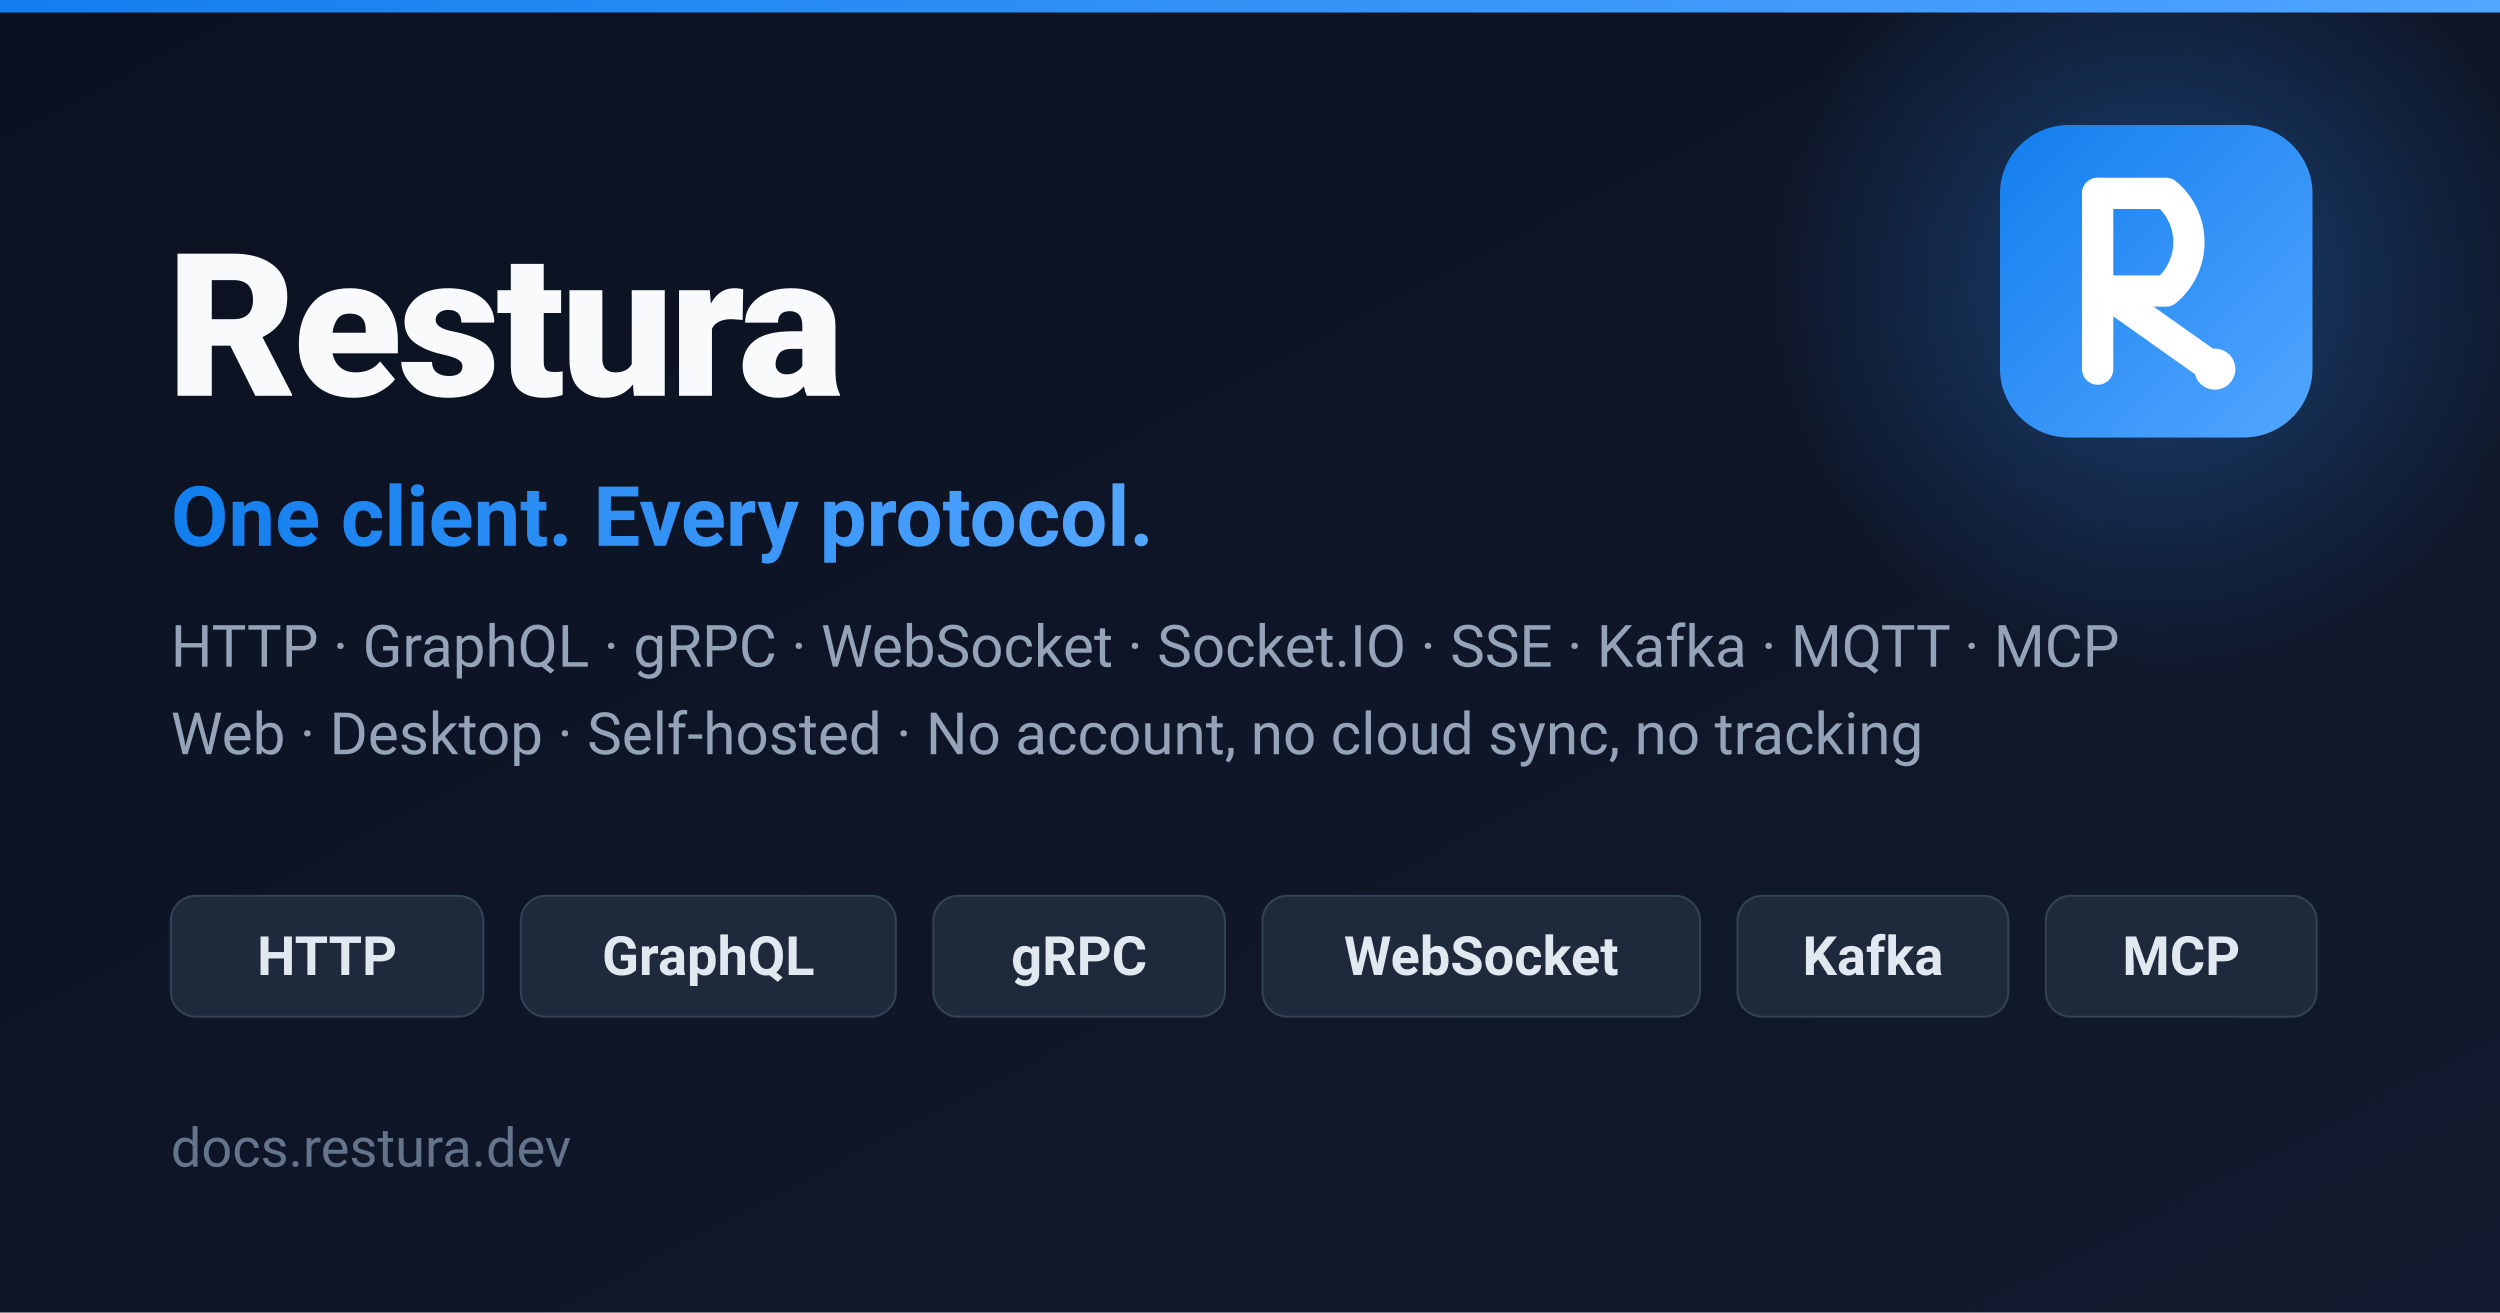
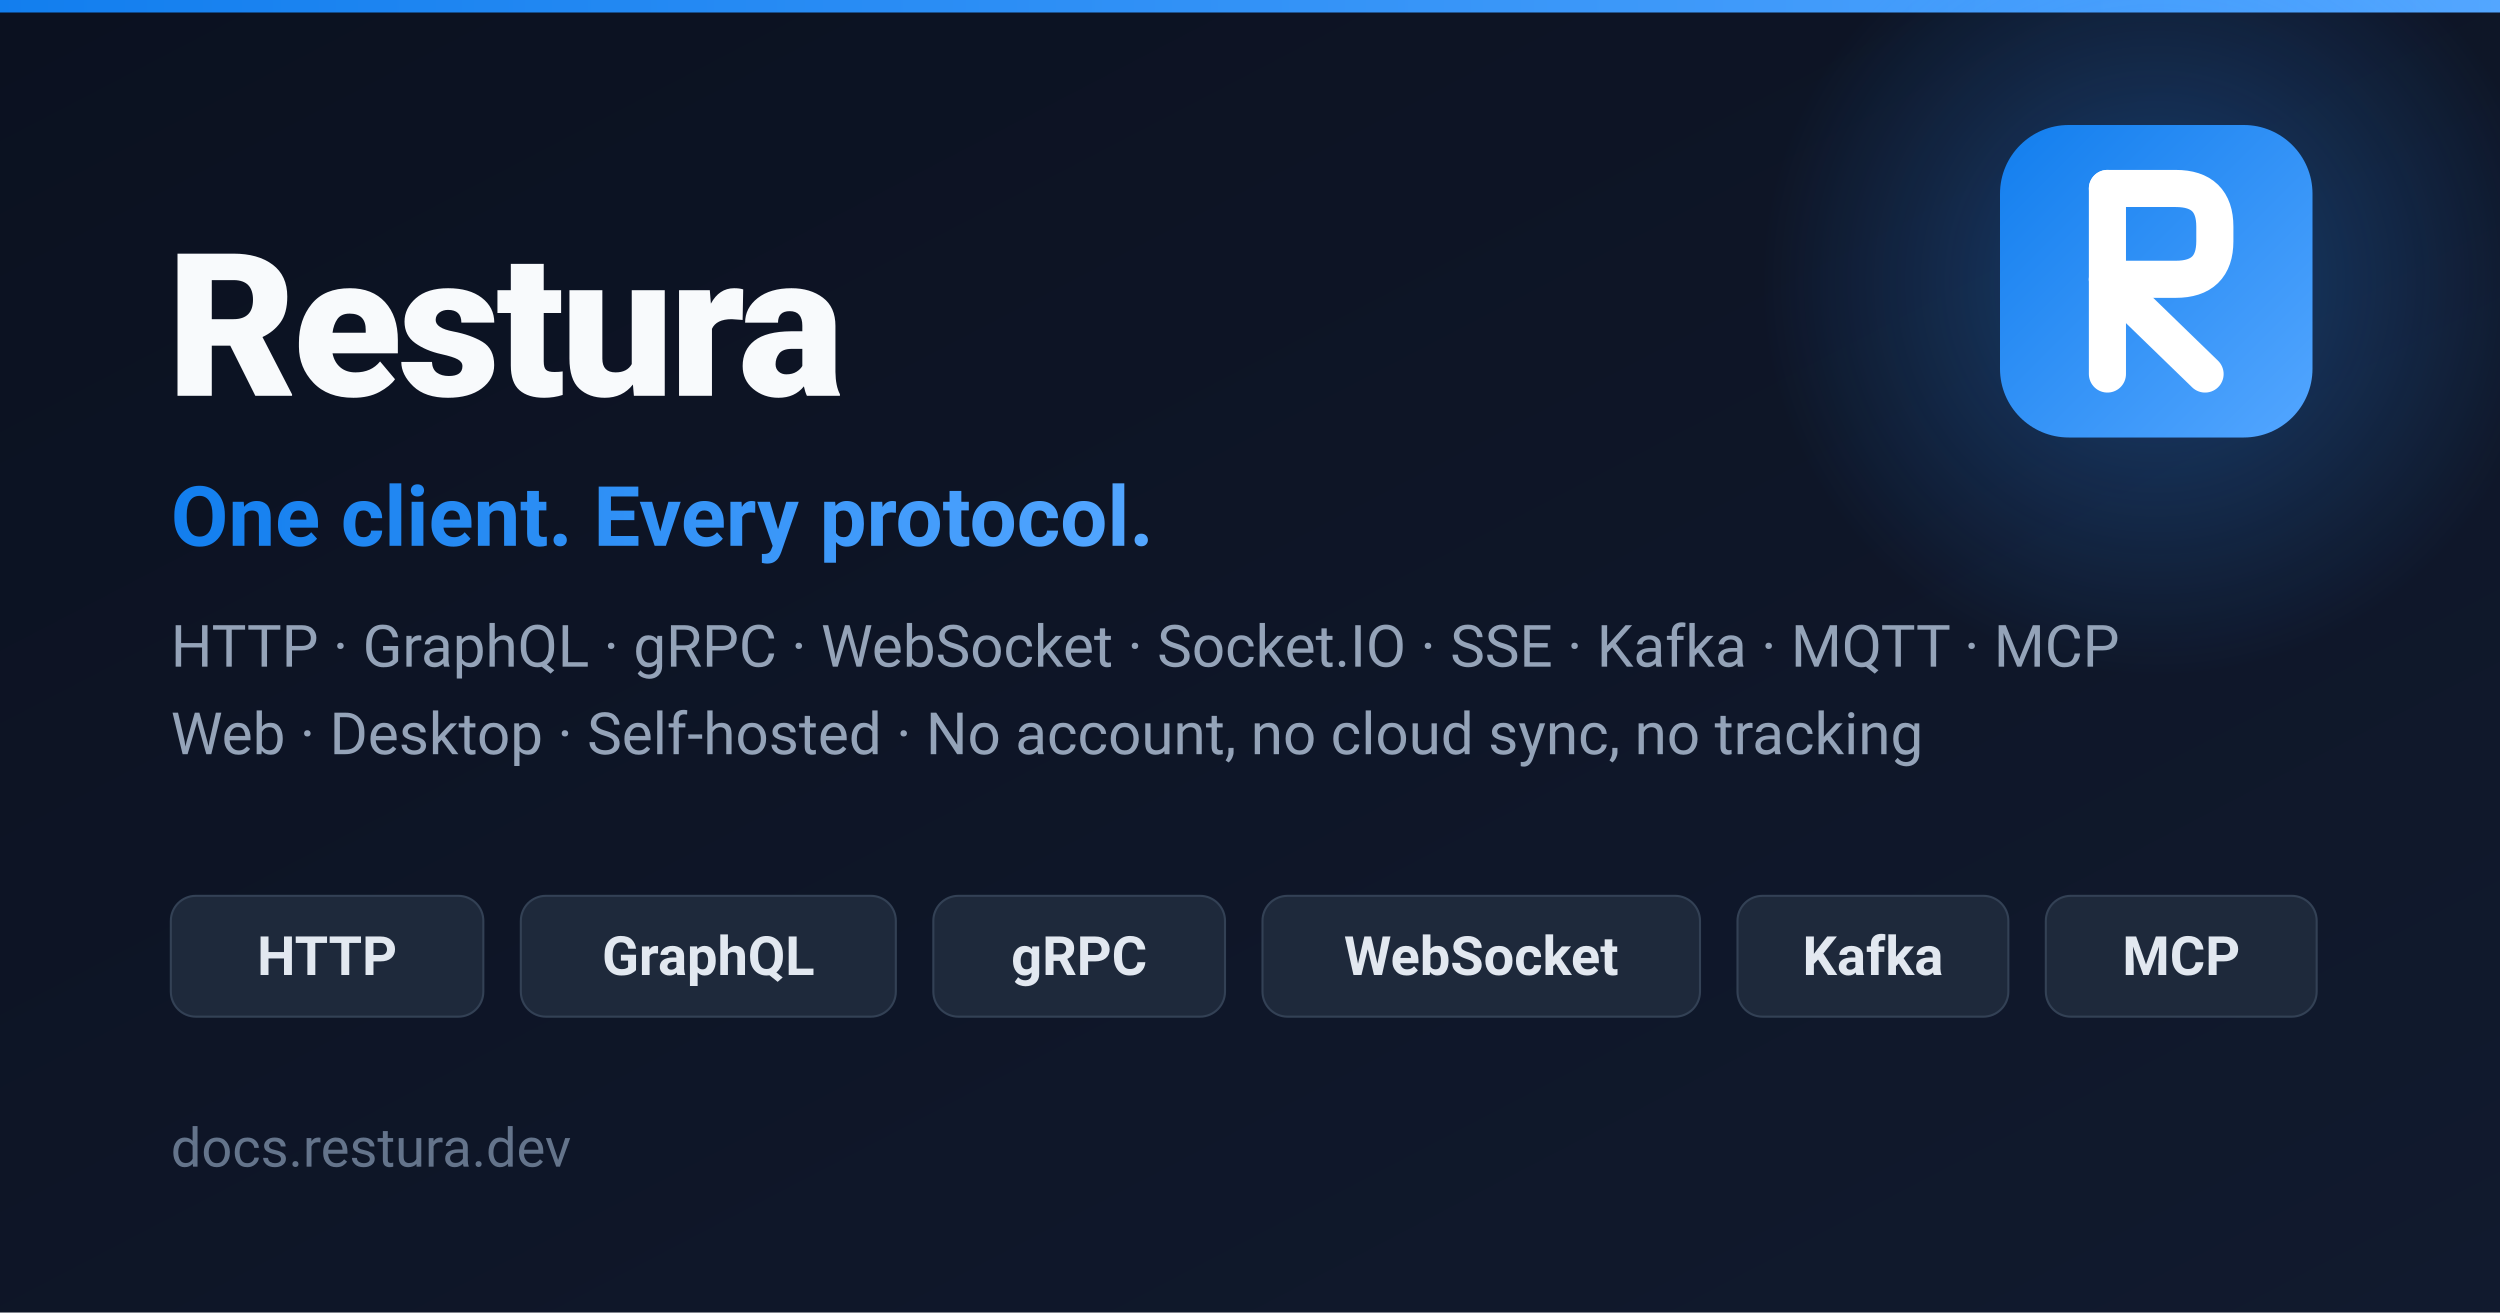
<svg xmlns="http://www.w3.org/2000/svg" width="1200" height="630" viewBox="0 0 1200 630" font-family="ui-sans-serif, system-ui, -apple-system, Segoe UI, Roboto, sans-serif">
  <defs>
    <linearGradient id="bg" x1="0" y1="0" x2="1" y2="1">
      <stop offset="0" stop-color="#0b1120" />
      <stop offset="1" stop-color="#111a2e" />
    </linearGradient>
    <linearGradient id="accent" x1="0" y1="0" x2="1" y2="0">
      <stop offset="0" stop-color="#127eee" />
      <stop offset="1" stop-color="#53a6ff" />
    </linearGradient>
    <linearGradient id="mark" x1="0" y1="0" x2="1" y2="1">
      <stop offset="0" stop-color="#127eee" />
      <stop offset="1" stop-color="#53a6ff" />
    </linearGradient>
    <radialGradient id="markGlow" cx="0.5" cy="0.5" r="0.5">
      <stop offset="0" stop-color="#2e91ff" stop-opacity="0.35" />
      <stop offset="1" stop-color="#2e91ff" stop-opacity="0" />
    </radialGradient>
  </defs>
  <rect width="1200" height="630" fill="url(#bg)" />
  <rect width="1200" height="6" fill="url(#accent)" />
  <circle cx="1035" cy="135" r="190" fill="url(#markGlow)" />
  <g transform="translate(960, 60)">
    <rect width="150" height="150" rx="33" fill="url(#mark)" />
-     <g transform="scale(4.6875)" stroke="#ffffff" stroke-width="3.2" stroke-linecap="round" stroke-linejoin="round" fill="none">
-       <path d="M10 7 V25" />
-       <path d="M10 7 H17 A6.5 6.5 0 0 1 17 17 H10" />
-       <path d="M10 16.5 L22 25" />
-       <circle cx="22" cy="25" r="2.1" fill="#ffffff" stroke="none" />
+     <g transform="scale(4.6875)" stroke="#ffffff" stroke-width="3.8" stroke-linecap="round" stroke-linejoin="round" fill="none">
+       <path d="M11 6.5 V25.5" />
+       <path d="M11 6.5 H18 Q22 6.5 22 10.4 L22 11.9 Q22 15.8 18 15.8 H11" />
+       <path d="M11 15.8 L21 25.5" />
    </g>
  </g>
  <text x="80" y="190" font-size="96" font-weight="800" fill="#f8fafc" letter-spacing="-2">Restura</text>
  <text x="82" y="262" font-size="40" font-weight="600" fill="url(#accent)">One client. Every protocol.</text>
  <text x="82" y="320" font-size="28" fill="#94a3b8">HTTP · GraphQL · gRPC · WebSocket · Socket.IO · SSE · Kafka · MQTT · MCP</text>
  <text x="82" y="362" font-size="28" fill="#94a3b8">Web · Desktop · Self-hosted · No account, no cloud sync, no tracking</text>
  <g font-size="26" font-weight="600" fill="#e2e8f0">
    <g>
      <rect x="82" y="430" width="150" height="58" rx="12" fill="#1e293b" stroke="#334155" />
      <text x="157" y="468" text-anchor="middle">HTTP</text>
    </g>
    <g>
      <rect x="250" y="430" width="180" height="58" rx="12" fill="#1e293b" stroke="#334155" />
      <text x="340" y="468" text-anchor="middle">GraphQL</text>
    </g>
    <g>
      <rect x="448" y="430" width="140" height="58" rx="12" fill="#1e293b" stroke="#334155" />
      <text x="518" y="468" text-anchor="middle">gRPC</text>
    </g>
    <g>
      <rect x="606" y="430" width="210" height="58" rx="12" fill="#1e293b" stroke="#334155" />
      <text x="711" y="468" text-anchor="middle">WebSocket</text>
    </g>
    <g>
      <rect x="834" y="430" width="130" height="58" rx="12" fill="#1e293b" stroke="#334155" />
      <text x="899" y="468" text-anchor="middle">Kafka</text>
    </g>
    <g>
      <rect x="982" y="430" width="130" height="58" rx="12" fill="#1e293b" stroke="#334155" />
      <text x="1047" y="468" text-anchor="middle">MCP</text>
    </g>
  </g>
  <text x="82" y="560" font-size="26" fill="#64748b">docs.restura.dev</text>
</svg>
